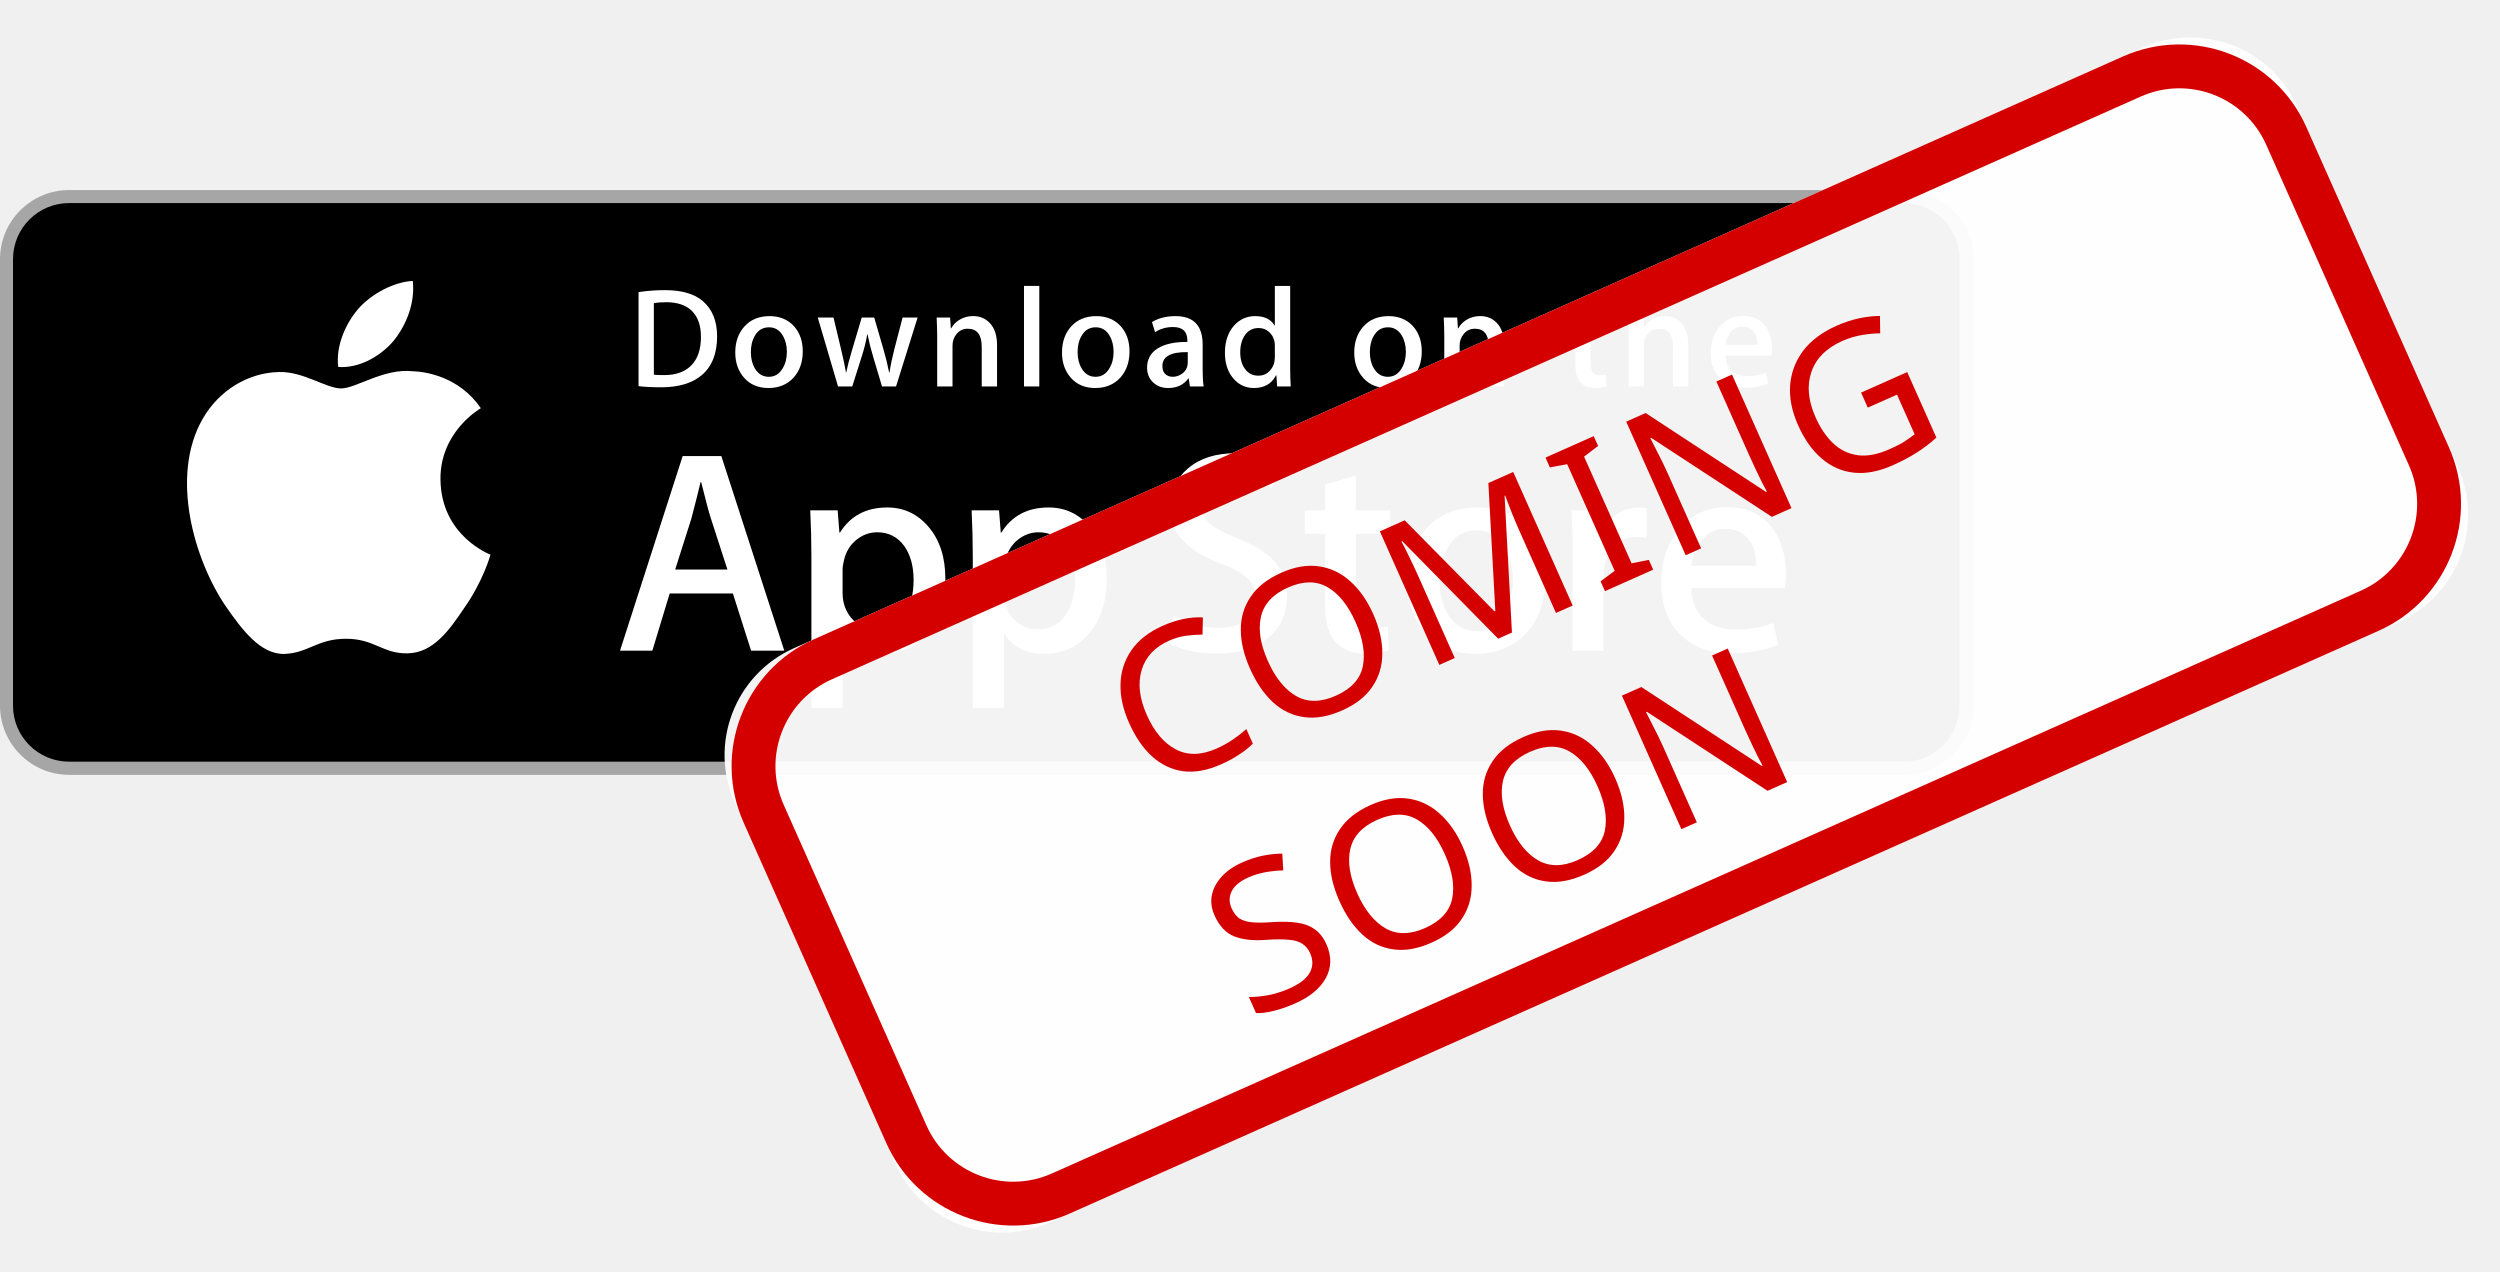
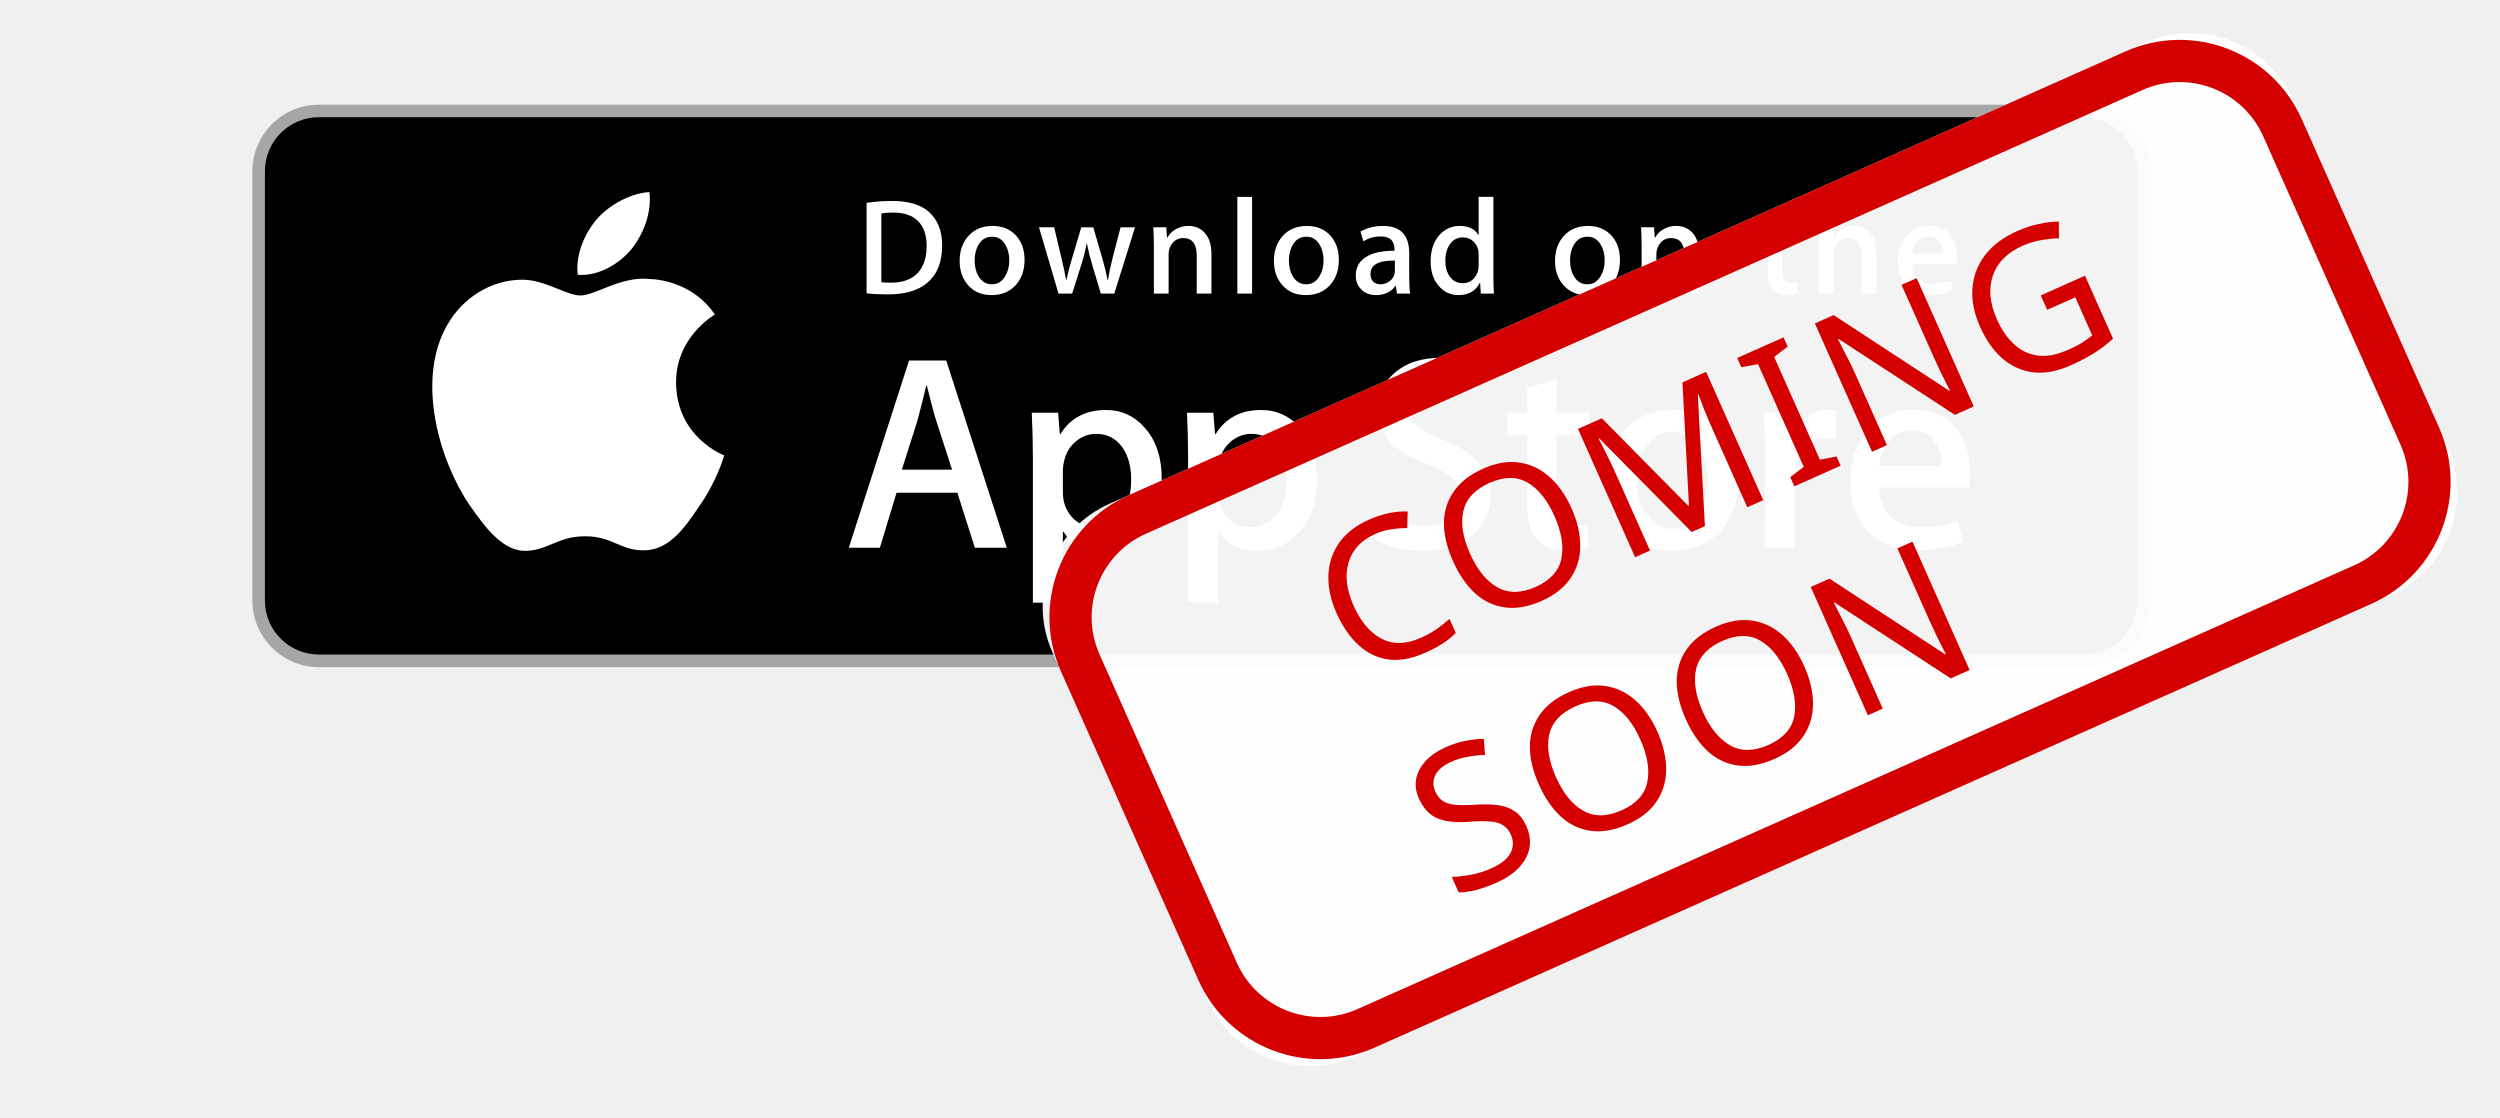
- <svg xmlns="http://www.w3.org/2000/svg" xmlns:xlink="http://www.w3.org/1999/xlink" width="171px" height="87px" viewBox="0 0 171 87" version="1.1">
+ <svg xmlns="http://www.w3.org/2000/svg" xmlns:xlink="http://www.w3.org/1999/xlink" width="208px" height="93px" viewBox="0 0 208 93" version="1.1">
  <defs>
-     <rect id="path-1" x="-1.77635684e-15" y="-1.42108547e-14" width="117" height="43" rx="8" />
+     <rect id="path-1" x="-1.42108547e-13" y="4.26325641e-14" width="113" height="50.31" rx="9.36" />
  </defs>
  <g id="Page-1" stroke="none" stroke-width="1" fill="none" fill-rule="evenodd">
    <g id="App-store-badge">
-       <g id="app-store-badge" transform="translate(0, 13)" fill-rule="nonzero">
-         <path d="M130.197,40 L4.729,40 C2.122,40 0,37.872 0,35.267 L0,4.726 C0,2.12 2.122,0 4.729,0 L130.197,0 C132.803,0 135,2.12 135,4.726 L135,35.267 C135,37.872 132.803,40 130.197,40 L130.197,40 Z" id="Shape" fill="#A6A6A6" />
-         <path d="M134.032,35.268 C134.032,37.384 132.318,39.098 130.198,39.098 L4.729,39.098 C2.61,39.098 0.89,37.384 0.89,35.268 L0.89,4.725 C0.89,2.61 2.61,0.89 4.729,0.89 L130.197,0.89 C132.318,0.89 134.031,2.61 134.031,4.725 L134.032,35.268 L134.032,35.268 Z" id="Shape" fill="#000000" />
-         <g id="Group" transform="translate(12, 6)" fill="#FFFFFF">
-           <path d="M18.128,13.784 C18.099,10.561 20.767,8.993 20.889,8.92 C19.378,6.717 17.036,6.416 16.213,6.392 C14.246,6.185 12.338,7.569 11.336,7.569 C10.314,7.569 8.771,6.412 7.108,6.446 C4.968,6.479 2.966,7.718 1.868,9.642 C-0.398,13.565 1.292,19.33 3.463,22.501 C4.549,24.054 5.818,25.788 7.479,25.727 C9.104,25.66 9.711,24.691 11.672,24.691 C13.615,24.691 14.185,25.727 15.879,25.688 C17.623,25.66 18.721,24.128 19.769,22.561 C21.024,20.781 21.528,19.028 21.548,18.938 C21.507,18.924 18.161,17.647 18.128,13.784 Z" id="Shape" />
-           <path d="M14.928,4.306 C15.802,3.213 16.4,1.726 16.234,0.217 C14.969,0.273 13.387,1.092 12.476,2.161 C11.67,3.103 10.95,4.647 11.136,6.099 C12.557,6.205 14.016,5.382 14.928,4.306 Z" id="Shape" />
+       <g id="app-store-badge" transform="translate(21, 8.71)" fill-rule="nonzero">
+         <path d="M152.33,46.8 L5.533,46.8 C2.483,46.8 0,44.31 0,41.262 L0,5.529 C0,2.48 2.483,0 5.533,0 L152.33,0 C155.38,0 157.95,2.48 157.95,5.529 L157.95,41.262 C157.95,44.31 155.38,46.8 152.33,46.8 L152.33,46.8 Z" id="Shape" fill="#A6A6A6" />
+         <path d="M156.817,41.264 C156.817,43.739 154.812,45.745 152.332,45.745 L5.533,45.745 C3.054,45.745 1.041,43.739 1.041,41.264 L1.041,5.528 C1.041,3.054 3.054,1.041 5.533,1.041 L152.33,1.041 C154.812,1.041 156.816,3.054 156.816,5.528 L156.817,41.264 L156.817,41.264 Z" id="Shape" fill="#000000" />
+         <g id="Group" transform="translate(14.04, 7.02)" fill="#FFFFFF">
+           <path d="M21.21,16.127 C21.176,12.356 24.297,10.522 24.44,10.436 C22.672,7.859 19.932,7.507 18.969,7.479 C16.668,7.236 14.435,8.856 13.263,8.856 C12.067,8.856 10.262,7.502 8.316,7.542 C5.813,7.58 3.47,9.03 2.186,11.281 C-0.466,15.871 1.512,22.616 4.052,26.326 C5.322,28.143 6.807,30.172 8.75,30.101 C10.652,30.022 11.362,28.888 13.656,28.888 C15.93,28.888 16.596,30.101 18.578,30.055 C20.619,30.022 21.904,28.23 23.13,26.396 C24.598,24.314 25.188,22.263 25.211,22.157 C25.163,22.141 21.248,20.647 21.21,16.127 Z" id="Shape" />
+           <path d="M17.466,5.038 C18.488,3.759 19.188,2.019 18.994,0.254 C17.514,0.319 15.663,1.278 14.597,2.528 C13.654,3.631 12.812,5.437 13.029,7.136 C14.692,7.26 16.399,6.297 17.466,5.038 Z" id="Shape" />
        </g>
-         <g id="Group" transform="translate(42, 18)" fill="#FFFFFF">
-           <path d="M11.645,13.504 L9.374,13.504 L8.13,9.595 L3.806,9.595 L2.621,13.504 L0.41,13.504 L4.694,0.196 L7.34,0.196 L11.645,13.504 Z M7.755,7.955 L6.63,4.48 C6.511,4.125 6.288,3.289 5.959,1.973 L5.919,1.973 C5.788,2.539 5.577,3.375 5.287,4.48 L4.182,7.955 L7.755,7.955 L7.755,7.955 Z" id="Shape" />
-           <path d="M22.662,8.588 C22.662,10.22 22.221,11.51 21.339,12.457 C20.549,13.3 19.568,13.721 18.397,13.721 C17.133,13.721 16.225,13.267 15.672,12.359 L15.632,12.359 L15.632,17.414 L13.5,17.414 L13.5,7.067 C13.5,6.041 13.473,4.988 13.421,3.908 L15.296,3.908 L15.415,5.429 L15.455,5.429 C16.166,4.283 17.245,3.711 18.693,3.711 C19.825,3.711 20.77,4.158 21.526,5.053 C22.284,5.949 22.662,7.127 22.662,8.588 Z M20.49,8.666 C20.49,7.732 20.28,6.962 19.858,6.356 C19.397,5.724 18.778,5.408 18.002,5.408 C17.476,5.408 16.998,5.584 16.571,5.931 C16.143,6.281 15.863,6.738 15.732,7.304 C15.666,7.568 15.633,7.784 15.633,7.954 L15.633,9.554 C15.633,10.252 15.847,10.841 16.275,11.322 C16.703,11.803 17.259,12.043 17.943,12.043 C18.746,12.043 19.371,11.733 19.818,11.115 C20.266,10.496 20.49,9.68 20.49,8.666 Z" id="Shape" />
-           <path d="M33.699,8.588 C33.699,10.22 33.258,11.51 32.375,12.457 C31.586,13.3 30.605,13.721 29.434,13.721 C28.17,13.721 27.262,13.267 26.71,12.359 L26.67,12.359 L26.67,17.414 L24.538,17.414 L24.538,7.067 C24.538,6.041 24.511,4.988 24.459,3.908 L26.334,3.908 L26.453,5.429 L26.493,5.429 C27.203,4.283 28.282,3.711 29.731,3.711 C30.862,3.711 31.807,4.158 32.565,5.053 C33.32,5.949 33.699,7.127 33.699,8.588 Z M31.527,8.666 C31.527,7.732 31.316,6.962 30.894,6.356 C30.433,5.724 29.816,5.408 29.039,5.408 C28.512,5.408 28.035,5.584 27.607,5.931 C27.179,6.281 26.9,6.738 26.769,7.304 C26.704,7.568 26.67,7.784 26.67,7.954 L26.67,9.554 C26.67,10.252 26.884,10.841 27.31,11.322 C27.738,11.802 28.294,12.043 28.98,12.043 C29.783,12.043 30.408,11.733 30.855,11.115 C31.303,10.496 31.527,9.68 31.527,8.666 Z" id="Shape" />
-           <path d="M46.039,9.772 C46.039,10.904 45.646,11.825 44.857,12.536 C43.99,13.313 42.783,13.701 41.232,13.701 C39.8,13.701 38.652,13.425 37.783,12.872 L38.277,11.095 C39.213,11.661 40.24,11.945 41.359,11.945 C42.162,11.945 42.787,11.763 43.236,11.401 C43.683,11.039 43.906,10.553 43.906,9.947 C43.906,9.407 43.722,8.952 43.353,8.583 C42.986,8.214 42.373,7.871 41.517,7.554 C39.187,6.685 38.023,5.412 38.023,3.738 C38.023,2.644 38.431,1.747 39.248,1.049 C40.062,0.35 41.148,0.001 42.506,0.001 C43.717,0.001 44.723,0.212 45.526,0.633 L44.993,2.371 C44.243,1.963 43.395,1.759 42.446,1.759 C41.696,1.759 41.11,1.944 40.69,2.312 C40.335,2.641 40.157,3.042 40.157,3.517 C40.157,4.043 40.36,4.478 40.768,4.82 C41.123,5.136 41.768,5.478 42.704,5.847 C43.849,6.308 44.69,6.847 45.231,7.465 C45.77,8.081 46.039,8.852 46.039,9.772 Z" id="Shape" />
-           <path d="M53.088,5.508 L50.738,5.508 L50.738,10.167 C50.738,11.352 51.152,11.944 51.982,11.944 C52.363,11.944 52.679,11.911 52.929,11.845 L52.988,13.464 C52.568,13.621 52.015,13.7 51.33,13.7 C50.488,13.7 49.83,13.443 49.355,12.93 C48.882,12.416 48.644,11.554 48.644,10.343 L48.644,5.506 L47.244,5.506 L47.244,3.906 L48.644,3.906 L48.644,2.149 L50.738,1.517 L50.738,3.906 L53.088,3.906 L53.088,5.508 Z" id="Shape" />
-           <path d="M63.691,8.627 C63.691,10.102 63.269,11.313 62.427,12.26 C61.544,13.235 60.372,13.721 58.911,13.721 C57.503,13.721 56.382,13.254 55.546,12.32 C54.71,11.386 54.292,10.207 54.292,8.786 C54.292,7.299 54.722,6.081 55.585,5.134 C56.446,4.186 57.608,3.712 59.069,3.712 C60.477,3.712 61.61,4.179 62.465,5.114 C63.283,6.021 63.691,7.192 63.691,8.627 Z M61.479,8.696 C61.479,7.811 61.29,7.052 60.907,6.419 C60.46,5.653 59.821,5.271 58.993,5.271 C58.136,5.271 57.485,5.654 57.038,6.419 C56.655,7.053 56.466,7.824 56.466,8.736 C56.466,9.621 56.655,10.38 57.038,11.012 C57.499,11.778 58.143,12.16 58.974,12.16 C59.788,12.16 60.427,11.77 60.888,10.992 C61.281,10.347 61.479,9.58 61.479,8.696 Z" id="Shape" />
-           <path d="M70.621,5.783 C70.41,5.744 70.185,5.724 69.949,5.724 C69.199,5.724 68.619,6.007 68.211,6.574 C67.856,7.074 67.678,7.706 67.678,8.469 L67.678,13.504 L65.547,13.504 L65.567,6.93 C65.567,5.824 65.54,4.817 65.487,3.909 L67.344,3.909 L67.422,5.745 L67.481,5.745 C67.706,5.114 68.061,4.606 68.547,4.225 C69.022,3.882 69.535,3.711 70.088,3.711 C70.285,3.711 70.463,3.725 70.621,3.75 L70.621,5.783 Z" id="Shape" />
-           <path d="M80.156,8.252 C80.156,8.634 80.131,8.956 80.078,9.219 L73.682,9.219 C73.707,10.167 74.016,10.892 74.61,11.392 C75.149,11.839 75.846,12.063 76.702,12.063 C77.649,12.063 78.513,11.912 79.29,11.609 L79.624,13.089 C78.716,13.485 77.644,13.682 76.407,13.682 C74.919,13.682 73.751,13.244 72.901,12.369 C72.053,11.494 71.628,10.319 71.628,8.845 C71.628,7.398 72.023,6.193 72.814,5.232 C73.642,4.206 74.761,3.693 76.169,3.693 C77.552,3.693 78.599,4.206 79.31,5.232 C79.873,6.047 80.156,7.055 80.156,8.252 Z M78.123,7.699 C78.137,7.067 77.998,6.521 77.709,6.06 C77.34,5.467 76.773,5.171 76.01,5.171 C75.313,5.171 74.746,5.46 74.313,6.04 C73.958,6.501 73.747,7.054 73.682,7.698 L78.123,7.698 L78.123,7.699 Z" id="Shape" />
+         <g id="Group" transform="translate(49.14, 21.06)" fill="#FFFFFF">
+           <path d="M13.625,15.8 L10.968,15.8 L9.512,11.226 L4.453,11.226 L3.067,15.8 L0.48,15.8 L5.492,0.229 L8.588,0.229 L13.625,15.8 Z M9.073,9.307 L7.757,5.242 C7.618,4.826 7.357,3.848 6.972,2.308 L6.925,2.308 C6.772,2.971 6.525,3.949 6.186,5.242 L4.893,9.307 L9.073,9.307 L9.073,9.307 Z" id="Shape" />
+           <path d="M26.515,10.048 C26.515,11.957 25.999,13.467 24.967,14.575 C24.042,15.561 22.895,16.054 21.524,16.054 C20.046,16.054 18.983,15.522 18.336,14.46 L18.289,14.46 L18.289,20.374 L15.795,20.374 L15.795,8.268 C15.795,7.068 15.763,5.836 15.703,4.572 L17.896,4.572 L18.036,6.352 L18.082,6.352 C18.914,5.011 20.177,4.342 21.871,4.342 C23.195,4.342 24.301,4.865 25.185,5.912 C26.072,6.96 26.515,8.339 26.515,10.048 Z M23.973,10.139 C23.973,9.046 23.728,8.146 23.234,7.437 C22.694,6.697 21.97,6.327 21.062,6.327 C20.447,6.327 19.888,6.533 19.388,6.939 C18.887,7.349 18.56,7.883 18.406,8.546 C18.329,8.855 18.291,9.107 18.291,9.306 L18.291,11.178 C18.291,11.995 18.541,12.684 19.042,13.247 C19.543,13.81 20.193,14.09 20.993,14.09 C21.933,14.09 22.664,13.728 23.187,13.005 C23.711,12.28 23.973,11.326 23.973,10.139 Z" id="Shape" />
+           <path d="M39.428,10.048 C39.428,11.957 38.912,13.467 37.879,14.575 C36.956,15.561 35.808,16.054 34.438,16.054 C32.959,16.054 31.897,15.522 31.251,14.46 L31.204,14.46 L31.204,20.374 L28.709,20.374 L28.709,8.268 C28.709,7.068 28.678,5.836 28.617,4.572 L30.811,4.572 L30.95,6.352 L30.997,6.352 C31.828,5.011 33.09,4.342 34.785,4.342 C36.109,4.342 37.214,4.865 38.101,5.912 C38.984,6.96 39.428,8.339 39.428,10.048 Z M36.887,10.139 C36.887,9.046 36.64,8.146 36.146,7.437 C35.607,6.697 34.885,6.327 33.976,6.327 C33.359,6.327 32.801,6.533 32.3,6.939 C31.799,7.349 31.473,7.883 31.32,8.546 C31.244,8.855 31.204,9.107 31.204,9.306 L31.204,11.178 C31.204,11.995 31.454,12.684 31.953,13.247 C32.453,13.808 33.104,14.09 33.907,14.09 C34.846,14.09 35.577,13.728 36.1,13.005 C36.625,12.28 36.887,11.326 36.887,10.139 Z" id="Shape" />
+           <path d="M53.866,11.433 C53.866,12.758 53.406,13.835 52.483,14.667 C51.468,15.576 50.056,16.03 48.241,16.03 C46.566,16.03 45.223,15.707 44.206,15.06 L44.784,12.981 C45.879,13.643 47.081,13.976 48.39,13.976 C49.33,13.976 50.061,13.763 50.586,13.339 C51.109,12.916 51.37,12.347 51.37,11.638 C51.37,11.006 51.155,10.474 50.723,10.042 C50.294,9.61 49.576,9.209 48.575,8.838 C45.849,7.821 44.487,6.332 44.487,4.373 C44.487,3.093 44.964,2.044 45.92,1.227 C46.873,0.409 48.143,0.001 49.732,0.001 C51.149,0.001 52.326,0.248 53.265,0.741 L52.642,2.774 C51.764,2.297 50.772,2.058 49.662,2.058 C48.784,2.058 48.099,2.274 47.607,2.705 C47.192,3.09 46.984,3.559 46.984,4.115 C46.984,4.73 47.221,5.239 47.699,5.639 C48.114,6.009 48.869,6.409 49.964,6.841 C51.303,7.38 52.287,8.011 52.92,8.734 C53.551,9.455 53.866,10.357 53.866,11.433 Z" id="Shape" />
+           <path d="M62.113,6.444 L59.363,6.444 L59.363,11.895 C59.363,13.282 59.848,13.974 60.819,13.974 C61.265,13.974 61.634,13.936 61.927,13.859 L61.996,15.753 C61.505,15.937 60.858,16.029 60.056,16.029 C59.071,16.029 58.301,15.728 57.745,15.128 C57.192,14.527 56.913,13.518 56.913,12.101 L56.913,6.442 L55.275,6.442 L55.275,4.57 L56.913,4.57 L56.913,2.514 L59.363,1.775 L59.363,4.57 L62.113,4.57 L62.113,6.444 Z" id="Shape" />
+           <path d="M74.518,10.094 C74.518,11.819 74.025,13.236 73.04,14.344 C72.006,15.485 70.635,16.054 68.926,16.054 C67.279,16.054 65.967,15.507 64.989,14.414 C64.011,13.322 63.522,11.942 63.522,10.28 C63.522,8.54 64.025,7.115 65.034,6.007 C66.042,4.898 67.401,4.343 69.111,4.343 C70.758,4.343 72.084,4.889 73.084,5.983 C74.041,7.045 74.518,8.415 74.518,10.094 Z M71.93,10.174 C71.93,9.139 71.709,8.251 71.261,7.51 C70.738,6.614 69.991,6.167 69.022,6.167 C68.019,6.167 67.257,6.615 66.734,7.51 C66.286,8.252 66.065,9.154 66.065,10.221 C66.065,11.257 66.286,12.145 66.734,12.884 C67.274,13.78 68.027,14.227 69,14.227 C69.952,14.227 70.7,13.771 71.239,12.861 C71.699,12.106 71.93,11.209 71.93,10.174 Z" id="Shape" />
+           <path d="M82.627,6.766 C82.38,6.72 82.116,6.697 81.84,6.697 C80.963,6.697 80.284,7.028 79.807,7.692 C79.392,8.277 79.183,9.016 79.183,9.909 L79.183,15.8 L76.69,15.8 L76.713,8.108 C76.713,6.814 76.682,5.636 76.62,4.574 L78.792,4.574 L78.884,6.722 L78.953,6.722 C79.216,5.983 79.631,5.389 80.2,4.943 C80.756,4.542 81.356,4.342 82.003,4.342 C82.233,4.342 82.442,4.358 82.627,4.388 L82.627,6.766 Z" id="Shape" />
+           <path d="M93.783,9.655 C93.783,10.102 93.753,10.479 93.691,10.786 L86.208,10.786 C86.237,11.895 86.599,12.744 87.294,13.329 C87.924,13.852 88.74,14.114 89.741,14.114 C90.849,14.114 91.86,13.937 92.769,13.583 L93.16,15.314 C92.098,15.777 90.843,16.008 89.396,16.008 C87.655,16.008 86.289,15.495 85.294,14.472 C84.302,13.448 83.805,12.073 83.805,10.349 C83.805,8.656 84.267,7.246 85.192,6.121 C86.161,4.921 87.47,4.321 89.118,4.321 C90.736,4.321 91.961,4.921 92.793,6.121 C93.451,7.075 93.783,8.254 93.783,9.655 Z M91.404,9.008 C91.42,8.268 91.258,7.63 90.92,7.09 C90.488,6.396 89.824,6.05 88.932,6.05 C88.116,6.05 87.453,6.388 86.946,7.067 C86.531,7.606 86.284,8.253 86.208,9.007 L91.404,9.007 L91.404,9.008 Z" id="Shape" />
        </g>
-         <g id="Group" transform="translate(43, 6)" fill="#FFFFFF">
-           <path d="M6.05,4.009 C6.05,5.186 5.697,6.072 4.992,6.667 C4.339,7.216 3.411,7.491 2.209,7.491 C1.613,7.491 1.103,7.465 0.676,7.413 L0.676,0.982 C1.233,0.892 1.833,0.846 2.481,0.846 C3.626,0.846 4.489,1.095 5.071,1.593 C5.723,2.156 6.05,2.961 6.05,4.009 Z M4.945,4.038 C4.945,3.275 4.743,2.69 4.339,2.282 C3.935,1.875 3.345,1.671 2.568,1.671 C2.238,1.671 1.957,1.693 1.724,1.739 L1.724,6.628 C1.853,6.648 2.089,6.657 2.432,6.657 C3.234,6.657 3.853,6.434 4.289,5.988 C4.725,5.542 4.945,4.892 4.945,4.038 Z" id="Shape" />
-           <path d="M11.909,5.037 C11.909,5.762 11.702,6.356 11.288,6.822 C10.854,7.301 10.279,7.54 9.561,7.54 C8.869,7.54 8.318,7.311 7.907,6.851 C7.497,6.392 7.292,5.813 7.292,5.115 C7.292,4.385 7.503,3.786 7.927,3.321 C8.351,2.856 8.921,2.623 9.639,2.623 C10.331,2.623 10.887,2.852 11.308,3.311 C11.708,3.757 11.909,4.333 11.909,5.037 Z M10.822,5.071 C10.822,4.636 10.728,4.263 10.541,3.952 C10.321,3.576 10.008,3.388 9.601,3.388 C9.18,3.388 8.86,3.576 8.64,3.952 C8.452,4.263 8.359,4.642 8.359,5.09 C8.359,5.525 8.453,5.898 8.64,6.209 C8.867,6.585 9.183,6.773 9.591,6.773 C9.991,6.773 10.305,6.582 10.531,6.199 C10.725,5.882 10.822,5.506 10.822,5.071 Z" id="Shape" />
-           <path d="M19.765,2.719 L18.29,7.433 L17.33,7.433 L16.719,5.386 C16.564,4.875 16.438,4.367 16.34,3.863 L16.321,3.863 C16.23,4.381 16.104,4.888 15.942,5.386 L15.293,7.433 L14.322,7.433 L12.935,2.719 L14.012,2.719 L14.545,4.96 C14.674,5.49 14.78,5.995 14.865,6.473 L14.884,6.473 C14.962,6.079 15.091,5.577 15.273,4.97 L15.942,2.72 L16.796,2.72 L17.437,4.922 C17.592,5.459 17.718,5.976 17.815,6.474 L17.844,6.474 C17.915,5.989 18.022,5.472 18.164,4.922 L18.736,2.72 L19.765,2.72 L19.765,2.719 Z" id="Shape" />
-           <path d="M25.198,7.433 L24.15,7.433 L24.15,4.733 C24.15,3.901 23.834,3.485 23.2,3.485 C22.889,3.485 22.638,3.599 22.443,3.828 C22.25,4.057 22.152,4.327 22.152,4.636 L22.152,7.432 L21.104,7.432 L21.104,4.066 C21.104,3.652 21.091,3.203 21.066,2.717 L21.987,2.717 L22.036,3.454 L22.065,3.454 C22.187,3.225 22.369,3.036 22.608,2.885 C22.892,2.709 23.21,2.62 23.558,2.62 C23.998,2.62 24.364,2.762 24.655,3.047 C25.017,3.396 25.198,3.917 25.198,4.609 L25.198,7.433 L25.198,7.433 Z" id="Shape" />
-           <polygon id="Shape" points="28.088 7.433 27.041 7.433 27.041 0.556 28.088 0.556" />
-           <path d="M34.258,5.037 C34.258,5.762 34.051,6.356 33.637,6.822 C33.203,7.301 32.627,7.54 31.91,7.54 C31.217,7.54 30.666,7.311 30.256,6.851 C29.846,6.392 29.641,5.813 29.641,5.115 C29.641,4.385 29.852,3.786 30.276,3.321 C30.7,2.856 31.27,2.623 31.987,2.623 C32.68,2.623 33.235,2.852 33.657,3.311 C34.057,3.757 34.258,4.333 34.258,5.037 Z M33.17,5.071 C33.17,4.636 33.076,4.263 32.889,3.952 C32.67,3.576 32.356,3.388 31.95,3.388 C31.528,3.388 31.208,3.576 30.989,3.952 C30.801,4.263 30.708,4.642 30.708,5.09 C30.708,5.525 30.802,5.898 30.989,6.209 C31.216,6.585 31.532,6.773 31.94,6.773 C32.34,6.773 32.653,6.582 32.879,6.199 C33.074,5.882 33.17,5.506 33.17,5.071 Z" id="Shape" />
-           <path d="M39.33,7.433 L38.389,7.433 L38.311,6.89 L38.282,6.89 C37.96,7.323 37.501,7.54 36.905,7.54 C36.46,7.54 36.1,7.397 35.829,7.113 C35.583,6.855 35.46,6.534 35.46,6.153 C35.46,5.577 35.7,5.138 36.183,4.834 C36.665,4.53 37.343,4.381 38.216,4.388 L38.216,4.3 C38.216,3.679 37.89,3.369 37.237,3.369 C36.772,3.369 36.362,3.486 36.008,3.718 L35.795,3.03 C36.233,2.759 36.774,2.623 37.412,2.623 C38.644,2.623 39.262,3.273 39.262,4.573 L39.262,6.309 C39.262,6.78 39.285,7.155 39.33,7.433 Z M38.242,5.813 L38.242,5.086 C37.086,5.066 36.508,5.383 36.508,6.036 C36.508,6.282 36.574,6.466 36.709,6.589 C36.844,6.712 37.016,6.773 37.221,6.773 C37.451,6.773 37.666,6.7 37.862,6.555 C38.059,6.409 38.18,6.224 38.225,5.997 C38.236,5.946 38.242,5.884 38.242,5.813 Z" id="Shape" />
-           <path d="M45.285,7.433 L44.355,7.433 L44.306,6.676 L44.277,6.676 C43.98,7.252 43.474,7.54 42.763,7.54 C42.195,7.54 41.722,7.317 41.347,6.871 C40.972,6.425 40.785,5.846 40.785,5.135 C40.785,4.372 40.988,3.754 41.396,3.282 C41.791,2.842 42.275,2.622 42.851,2.622 C43.484,2.622 43.927,2.835 44.179,3.262 L44.199,3.262 L44.199,0.556 L45.248,0.556 L45.248,6.163 C45.248,6.622 45.26,7.045 45.285,7.433 Z M44.199,5.445 L44.199,4.659 C44.199,4.523 44.189,4.413 44.17,4.329 C44.111,4.077 43.984,3.865 43.791,3.694 C43.596,3.523 43.361,3.437 43.09,3.437 C42.699,3.437 42.393,3.592 42.168,3.903 C41.945,4.214 41.832,4.611 41.832,5.096 C41.832,5.562 41.939,5.94 42.154,6.231 C42.381,6.541 42.687,6.696 43.07,6.696 C43.414,6.696 43.689,6.567 43.898,6.308 C44.1,6.069 44.199,5.781 44.199,5.445 Z" id="Shape" />
-           <path d="M54.248,5.037 C54.248,5.762 54.041,6.356 53.627,6.822 C53.193,7.301 52.619,7.54 51.9,7.54 C51.209,7.54 50.658,7.311 50.246,6.851 C49.836,6.392 49.631,5.813 49.631,5.115 C49.631,4.385 49.842,3.786 50.266,3.321 C50.69,2.856 51.26,2.623 51.979,2.623 C52.67,2.623 53.227,2.852 53.647,3.311 C54.047,3.757 54.248,4.333 54.248,5.037 Z M53.162,5.071 C53.162,4.636 53.068,4.263 52.881,3.952 C52.66,3.576 52.348,3.388 51.94,3.388 C51.52,3.388 51.2,3.576 50.979,3.952 C50.791,4.263 50.698,4.642 50.698,5.09 C50.698,5.525 50.792,5.898 50.979,6.209 C51.206,6.585 51.522,6.773 51.93,6.773 C52.33,6.773 52.645,6.582 52.871,6.199 C53.064,5.882 53.162,5.506 53.162,5.071 Z" id="Shape" />
-           <path d="M59.883,7.433 L58.836,7.433 L58.836,4.733 C58.836,3.901 58.52,3.485 57.885,3.485 C57.574,3.485 57.323,3.599 57.129,3.828 C56.935,4.057 56.838,4.327 56.838,4.636 L56.838,7.432 L55.789,7.432 L55.789,4.066 C55.789,3.652 55.777,3.203 55.752,2.717 L56.672,2.717 L56.721,3.454 L56.75,3.454 C56.873,3.225 57.055,3.036 57.293,2.885 C57.578,2.709 57.895,2.62 58.244,2.62 C58.683,2.62 59.049,2.762 59.34,3.047 C59.703,3.396 59.883,3.917 59.883,4.609 L59.883,7.433 L59.883,7.433 Z" id="Shape" />
-           <path d="M66.936,3.504 L65.782,3.504 L65.782,5.794 C65.782,6.376 65.987,6.667 66.393,6.667 C66.581,6.667 66.737,6.651 66.86,6.618 L66.887,7.413 C66.68,7.491 66.408,7.53 66.073,7.53 C65.659,7.53 65.337,7.404 65.104,7.152 C64.87,6.9 64.754,6.476 64.754,5.881 L64.754,3.504 L64.065,3.504 L64.065,2.719 L64.754,2.719 L64.754,1.855 L65.781,1.545 L65.781,2.718 L66.935,2.718 L66.935,3.504 L66.936,3.504 Z" id="Shape" />
-           <path d="M72.484,7.433 L71.435,7.433 L71.435,4.753 C71.435,3.908 71.119,3.485 70.486,3.485 C70,3.485 69.668,3.73 69.486,4.22 C69.455,4.323 69.437,4.449 69.437,4.597 L69.437,7.432 L68.39,7.432 L68.39,0.556 L69.437,0.556 L69.437,3.397 L69.457,3.397 C69.787,2.88 70.26,2.622 70.873,2.622 C71.307,2.622 71.666,2.764 71.951,3.049 C72.306,3.404 72.484,3.932 72.484,4.63 L72.484,7.433 L72.484,7.433 Z" id="Shape" />
-           <path d="M78.207,4.853 C78.207,5.041 78.193,5.199 78.168,5.328 L75.025,5.328 C75.039,5.794 75.189,6.149 75.48,6.395 C75.746,6.615 76.089,6.725 76.509,6.725 C76.974,6.725 77.398,6.651 77.78,6.502 L77.944,7.23 C77.497,7.424 76.971,7.521 76.362,7.521 C75.632,7.521 75.057,7.306 74.641,6.876 C74.223,6.446 74.016,5.869 74.016,5.145 C74.016,4.434 74.209,3.842 74.598,3.37 C75.004,2.866 75.553,2.614 76.246,2.614 C76.924,2.614 77.439,2.866 77.787,3.37 C78.068,3.77 78.207,4.265 78.207,4.853 Z M77.207,4.582 C77.215,4.271 77.146,4.003 77.004,3.777 C76.822,3.486 76.545,3.34 76.17,3.34 C75.828,3.34 75.549,3.482 75.336,3.767 C75.162,3.994 75.059,4.265 75.025,4.582 L77.207,4.582 Z" id="Shape" />
+         <g id="Group" transform="translate(50.31, 7.02)" fill="#FFFFFF">
+           <path d="M7.079,4.691 C7.079,6.068 6.665,7.104 5.841,7.8 C5.077,8.443 3.991,8.764 2.585,8.764 C1.887,8.764 1.291,8.734 0.791,8.673 L0.791,1.149 C1.443,1.044 2.145,0.99 2.903,0.99 C4.242,0.99 5.252,1.281 5.933,1.864 C6.696,2.523 7.079,3.464 7.079,4.691 Z M5.786,4.724 C5.786,3.832 5.549,3.147 5.077,2.67 C4.604,2.194 3.914,1.955 3.005,1.955 C2.618,1.955 2.29,1.981 2.017,2.035 L2.017,7.755 C2.168,7.778 2.444,7.789 2.845,7.789 C3.784,7.789 4.508,7.528 5.018,7.006 C5.528,6.484 5.786,5.724 5.786,4.724 Z" id="Shape" />
+           <path d="M13.934,5.893 C13.934,6.742 13.691,7.437 13.207,7.982 C12.699,8.542 12.026,8.822 11.186,8.822 C10.377,8.822 9.732,8.554 9.251,8.016 C8.771,7.479 8.532,6.801 8.532,5.985 C8.532,5.13 8.779,4.43 9.275,3.886 C9.771,3.342 10.438,3.069 11.278,3.069 C12.087,3.069 12.738,3.337 13.23,3.874 C13.698,4.396 13.934,5.07 13.934,5.893 Z M12.662,5.933 C12.662,5.424 12.552,4.988 12.333,4.624 C12.076,4.184 11.709,3.964 11.233,3.964 C10.741,3.964 10.366,4.184 10.109,4.624 C9.889,4.988 9.78,5.431 9.78,5.955 C9.78,6.464 9.89,6.901 10.109,7.265 C10.374,7.704 10.744,7.924 11.221,7.924 C11.689,7.924 12.057,7.701 12.321,7.253 C12.548,6.882 12.662,6.442 12.662,5.933 Z" id="Shape" />
+           <path d="M23.125,3.181 L21.399,8.697 L20.276,8.697 L19.561,6.302 C19.38,5.704 19.232,5.109 19.118,4.52 L19.096,4.52 C18.989,5.126 18.842,5.719 18.652,6.302 L17.893,8.697 L16.757,8.697 L15.134,3.181 L16.394,3.181 L17.018,5.803 C17.169,6.423 17.293,7.014 17.392,7.573 L17.414,7.573 C17.506,7.112 17.656,6.525 17.869,5.815 L18.652,3.182 L19.651,3.182 L20.401,5.759 C20.583,6.387 20.73,6.992 20.844,7.575 L20.877,7.575 C20.961,7.007 21.086,6.402 21.252,5.759 L21.921,3.182 L23.125,3.182 L23.125,3.181 Z" id="Shape" />
+           <path d="M29.482,8.697 L28.256,8.697 L28.256,5.538 C28.256,4.564 27.886,4.077 27.144,4.077 C26.78,4.077 26.486,4.211 26.258,4.479 C26.032,4.747 25.918,5.063 25.918,5.424 L25.918,8.695 L24.692,8.695 L24.692,4.757 C24.692,4.273 24.676,3.748 24.647,3.179 L25.725,3.179 L25.782,4.041 L25.816,4.041 C25.959,3.773 26.172,3.552 26.451,3.375 C26.784,3.17 27.156,3.065 27.563,3.065 C28.078,3.065 28.506,3.232 28.846,3.565 C29.27,3.973 29.482,4.583 29.482,5.393 L29.482,8.697 L29.482,8.697 Z" id="Shape" />
+           <polygon id="Shape" points="32.863 8.697 31.638 8.697 31.638 0.651 32.863 0.651" />
+           <path d="M40.082,5.893 C40.082,6.742 39.84,7.437 39.355,7.982 C38.848,8.542 38.174,8.822 37.335,8.822 C36.524,8.822 35.879,8.554 35.4,8.016 C34.92,7.479 34.68,6.801 34.68,5.985 C34.68,5.13 34.927,4.43 35.423,3.886 C35.919,3.342 36.586,3.069 37.425,3.069 C38.236,3.069 38.885,3.337 39.379,3.874 C39.847,4.396 40.082,5.07 40.082,5.893 Z M38.809,5.933 C38.809,5.424 38.699,4.988 38.48,4.624 C38.224,4.184 37.857,3.964 37.382,3.964 C36.888,3.964 36.513,4.184 36.257,4.624 C36.037,4.988 35.928,5.431 35.928,5.955 C35.928,6.464 36.038,6.901 36.257,7.265 C36.523,7.704 36.892,7.924 37.37,7.924 C37.838,7.924 38.204,7.701 38.468,7.253 C38.697,6.882 38.809,6.442 38.809,5.933 Z" id="Shape" />
+           <path d="M46.016,8.697 L44.915,8.697 L44.824,8.061 L44.79,8.061 C44.413,8.568 43.876,8.822 43.179,8.822 C42.658,8.822 42.237,8.654 41.92,8.322 C41.632,8.02 41.488,7.645 41.488,7.199 C41.488,6.525 41.769,6.011 42.334,5.656 C42.898,5.3 43.691,5.126 44.713,5.134 L44.713,5.031 C44.713,4.304 44.331,3.942 43.567,3.942 C43.023,3.942 42.544,4.079 42.129,4.35 L41.88,3.545 C42.393,3.228 43.026,3.069 43.772,3.069 C45.213,3.069 45.937,3.829 45.937,5.35 L45.937,7.382 C45.937,7.933 45.963,8.371 46.016,8.697 Z M44.743,6.801 L44.743,5.951 C43.391,5.927 42.714,6.298 42.714,7.062 C42.714,7.35 42.792,7.565 42.95,7.709 C43.107,7.853 43.309,7.924 43.549,7.924 C43.818,7.924 44.069,7.839 44.299,7.669 C44.529,7.499 44.671,7.282 44.723,7.016 C44.736,6.957 44.743,6.884 44.743,6.801 Z" id="Shape" />
+           <path d="M52.983,8.697 L51.895,8.697 L51.838,7.811 L51.804,7.811 C51.457,8.485 50.865,8.822 50.033,8.822 C49.368,8.822 48.815,8.561 48.376,8.039 C47.937,7.517 47.718,6.84 47.718,6.008 C47.718,5.115 47.956,4.392 48.433,3.84 C48.895,3.325 49.462,3.068 50.136,3.068 C50.876,3.068 51.395,3.317 51.689,3.817 L51.713,3.817 L51.713,0.651 L52.94,0.651 L52.94,7.211 C52.94,7.748 52.954,8.243 52.983,8.697 Z M51.713,6.371 L51.713,5.451 C51.713,5.292 51.701,5.163 51.679,5.065 C51.61,4.77 51.461,4.522 51.235,4.322 C51.007,4.122 50.732,4.021 50.415,4.021 C49.958,4.021 49.6,4.203 49.337,4.567 C49.076,4.93 48.943,5.395 48.943,5.962 C48.943,6.508 49.069,6.95 49.32,7.29 C49.586,7.653 49.944,7.834 50.392,7.834 C50.794,7.834 51.116,7.683 51.361,7.38 C51.597,7.101 51.713,6.764 51.713,6.371 Z" id="Shape" />
+           <path d="M63.47,5.893 C63.47,6.742 63.228,7.437 62.744,7.982 C62.236,8.542 61.564,8.822 60.723,8.822 C59.915,8.822 59.27,8.554 58.788,8.016 C58.308,7.479 58.068,6.801 58.068,5.985 C58.068,5.13 58.315,4.43 58.811,3.886 C59.307,3.342 59.974,3.069 60.815,3.069 C61.624,3.069 62.276,3.337 62.767,3.874 C63.235,4.396 63.47,5.07 63.47,5.893 Z M62.2,5.933 C62.2,5.424 62.09,4.988 61.871,4.624 C61.612,4.184 61.247,3.964 60.77,3.964 C60.278,3.964 59.904,4.184 59.645,4.624 C59.425,4.988 59.317,5.431 59.317,5.955 C59.317,6.464 59.427,6.901 59.645,7.265 C59.911,7.704 60.281,7.924 60.758,7.924 C61.226,7.924 61.595,7.701 61.859,7.253 C62.085,6.882 62.2,6.442 62.2,5.933 Z" id="Shape" />
+           <path d="M70.063,8.697 L68.838,8.697 L68.838,5.538 C68.838,4.564 68.468,4.077 67.725,4.077 C67.362,4.077 67.068,4.211 66.841,4.479 C66.614,4.747 66.5,5.063 66.5,5.424 L66.5,8.695 L65.273,8.695 L65.273,4.757 C65.273,4.273 65.259,3.748 65.23,3.179 L66.306,3.179 L66.364,4.041 L66.397,4.041 C66.541,3.773 66.754,3.552 67.033,3.375 C67.366,3.17 67.737,3.065 68.145,3.065 C68.659,3.065 69.087,3.232 69.428,3.565 C69.853,3.973 70.063,4.583 70.063,5.393 L70.063,8.697 L70.063,8.697 Z" id="Shape" />
+           <path d="M78.315,4.1 L76.965,4.1 L76.965,6.779 C76.965,7.46 77.205,7.8 77.68,7.8 C77.9,7.8 78.082,7.782 78.226,7.743 L78.258,8.673 C78.016,8.764 77.697,8.81 77.305,8.81 C76.821,8.81 76.444,8.663 76.172,8.368 C75.898,8.073 75.762,7.577 75.762,6.881 L75.762,4.1 L74.956,4.1 L74.956,3.181 L75.762,3.181 L75.762,2.17 L76.964,1.808 L76.964,3.18 L78.314,3.18 L78.314,4.1 L78.315,4.1 Z" id="Shape" />
+           <path d="M84.806,8.697 L83.579,8.697 L83.579,5.561 C83.579,4.572 83.209,4.077 82.469,4.077 C81.9,4.077 81.512,4.364 81.299,4.937 C81.262,5.058 81.241,5.205 81.241,5.378 L81.241,8.695 L80.016,8.695 L80.016,0.651 L81.241,0.651 L81.241,3.974 L81.265,3.974 C81.651,3.37 82.204,3.068 82.921,3.068 C83.429,3.068 83.849,3.234 84.183,3.567 C84.598,3.983 84.806,4.6 84.806,5.417 L84.806,8.697 L84.806,8.697 Z" id="Shape" />
+           <path d="M91.502,5.678 C91.502,5.898 91.486,6.083 91.457,6.234 L87.779,6.234 C87.796,6.779 87.971,7.194 88.312,7.482 C88.623,7.74 89.024,7.868 89.516,7.868 C90.06,7.868 90.556,7.782 91.003,7.607 L91.194,8.459 C90.671,8.686 90.056,8.8 89.344,8.8 C88.489,8.8 87.817,8.548 87.33,8.045 C86.841,7.542 86.599,6.867 86.599,6.02 C86.599,5.188 86.825,4.495 87.28,3.943 C87.755,3.353 88.397,3.058 89.208,3.058 C90.001,3.058 90.604,3.353 91.011,3.943 C91.34,4.411 91.502,4.99 91.502,5.678 Z M90.332,5.361 C90.342,4.997 90.261,4.684 90.095,4.419 C89.882,4.079 89.558,3.908 89.119,3.908 C88.719,3.908 88.392,4.074 88.143,4.407 C87.94,4.673 87.819,4.99 87.779,5.361 L90.332,5.361 Z" id="Shape" />
        </g>
      </g>
-       <g id="Group-2" transform="translate(109.1872, 43.43532) rotate(-24) translate(-109.1872, -43.43532) translate(50.68725, 21.93532)">
+       <g id="Group-2" transform="translate(145.7422, 46.03571) rotate(-24) translate(-145.7422, -46.03571) translate(89.24224, 20.53571)">
        <g id="Rectangle-8">
          <use fill-opacity="0.95" fill="#FFFFFF" fill-rule="evenodd" xlink:href="#path-1" />
-           <rect stroke="#D40000" stroke-width="3" x="1.5" y="1.5" width="114" height="40" rx="8" />
+           <rect stroke="#D40000" stroke-width="3.51" x="1.755" y="1.755" width="109.49" height="46.8" rx="9.36" />
        </g>
-         <text id="COMING-SOON" font-family="AvenirNext-DemiBold, Avenir Next" font-size="14" font-weight="500" line-spacing="17" letter-spacing="0.5" fill="#D40000">
-           <tspan x="26" y="19">COMING</tspan>
-           <tspan x="26" y="36">SOON</tspan>
+         <text id="COMING-SOON" font-family="AvenirNext-DemiBold, Avenir Next" font-size="16.38" font-weight="500" line-spacing="19.89" letter-spacing="0.585" fill="#D40000">
+           <tspan x="21.92" y="21.85">COMING</tspan>
+           <tspan x="21.92" y="41.74">SOON</tspan>
        </text>
      </g>
    </g>
  </g>
</svg>
